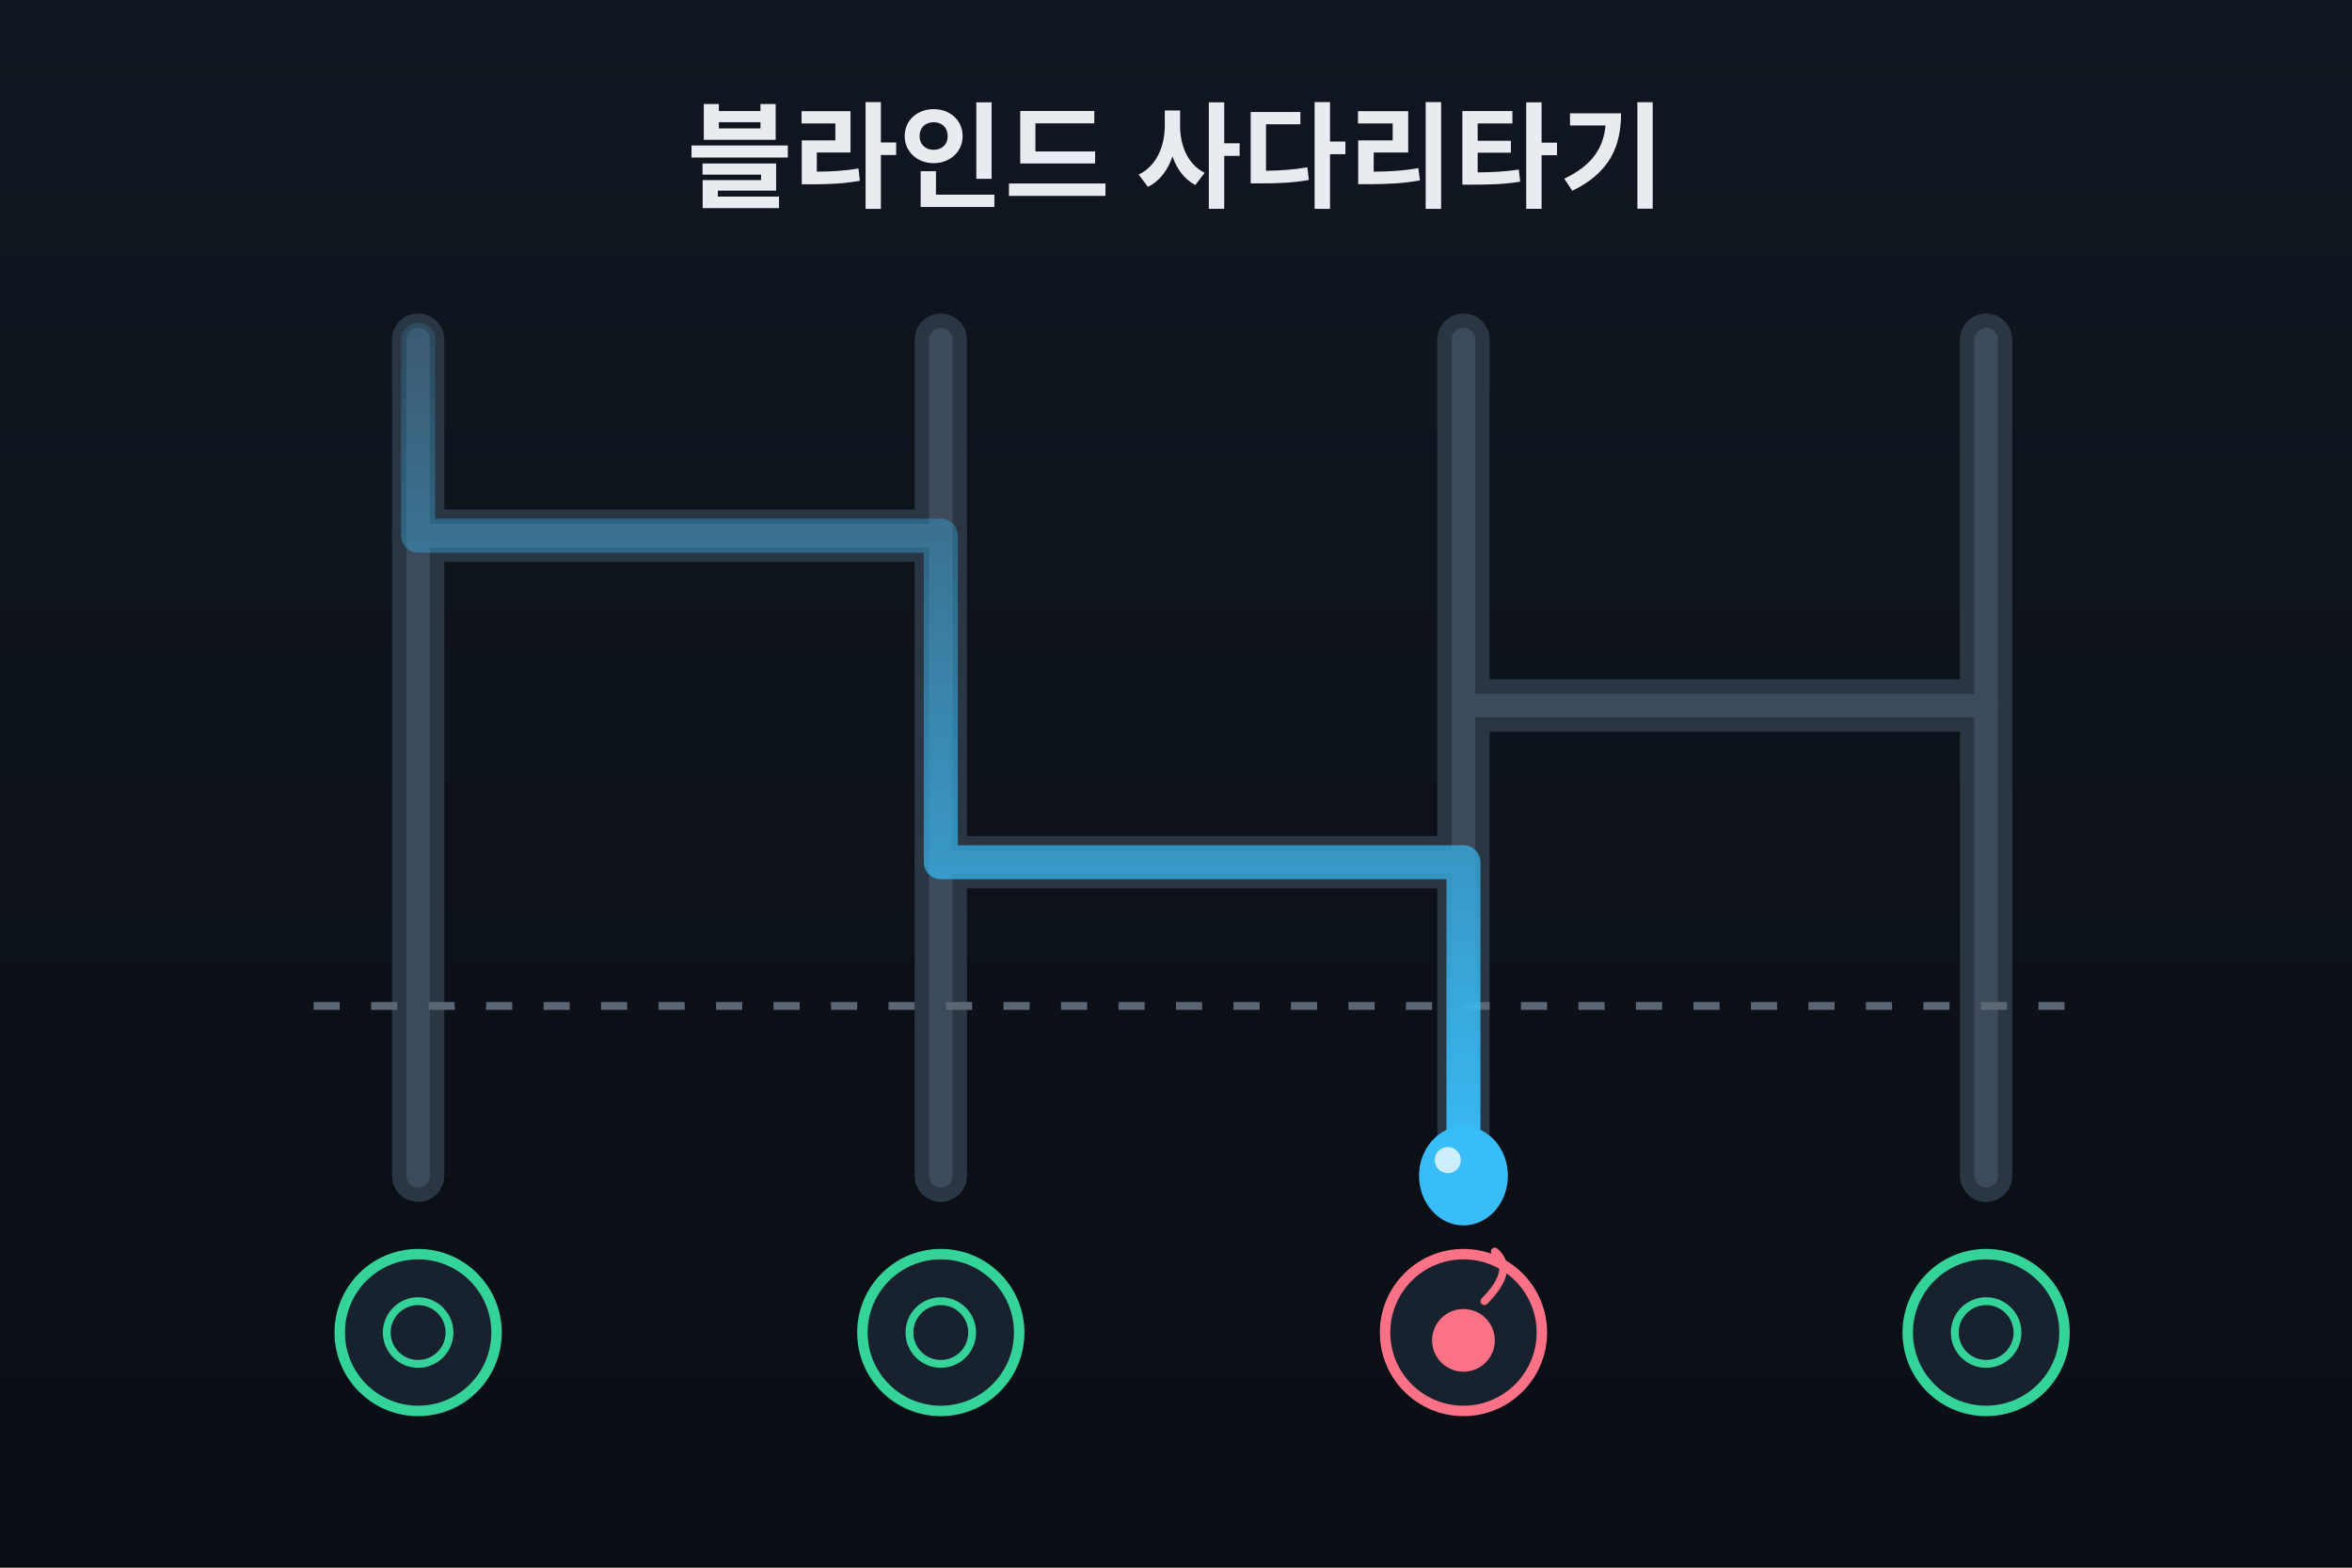
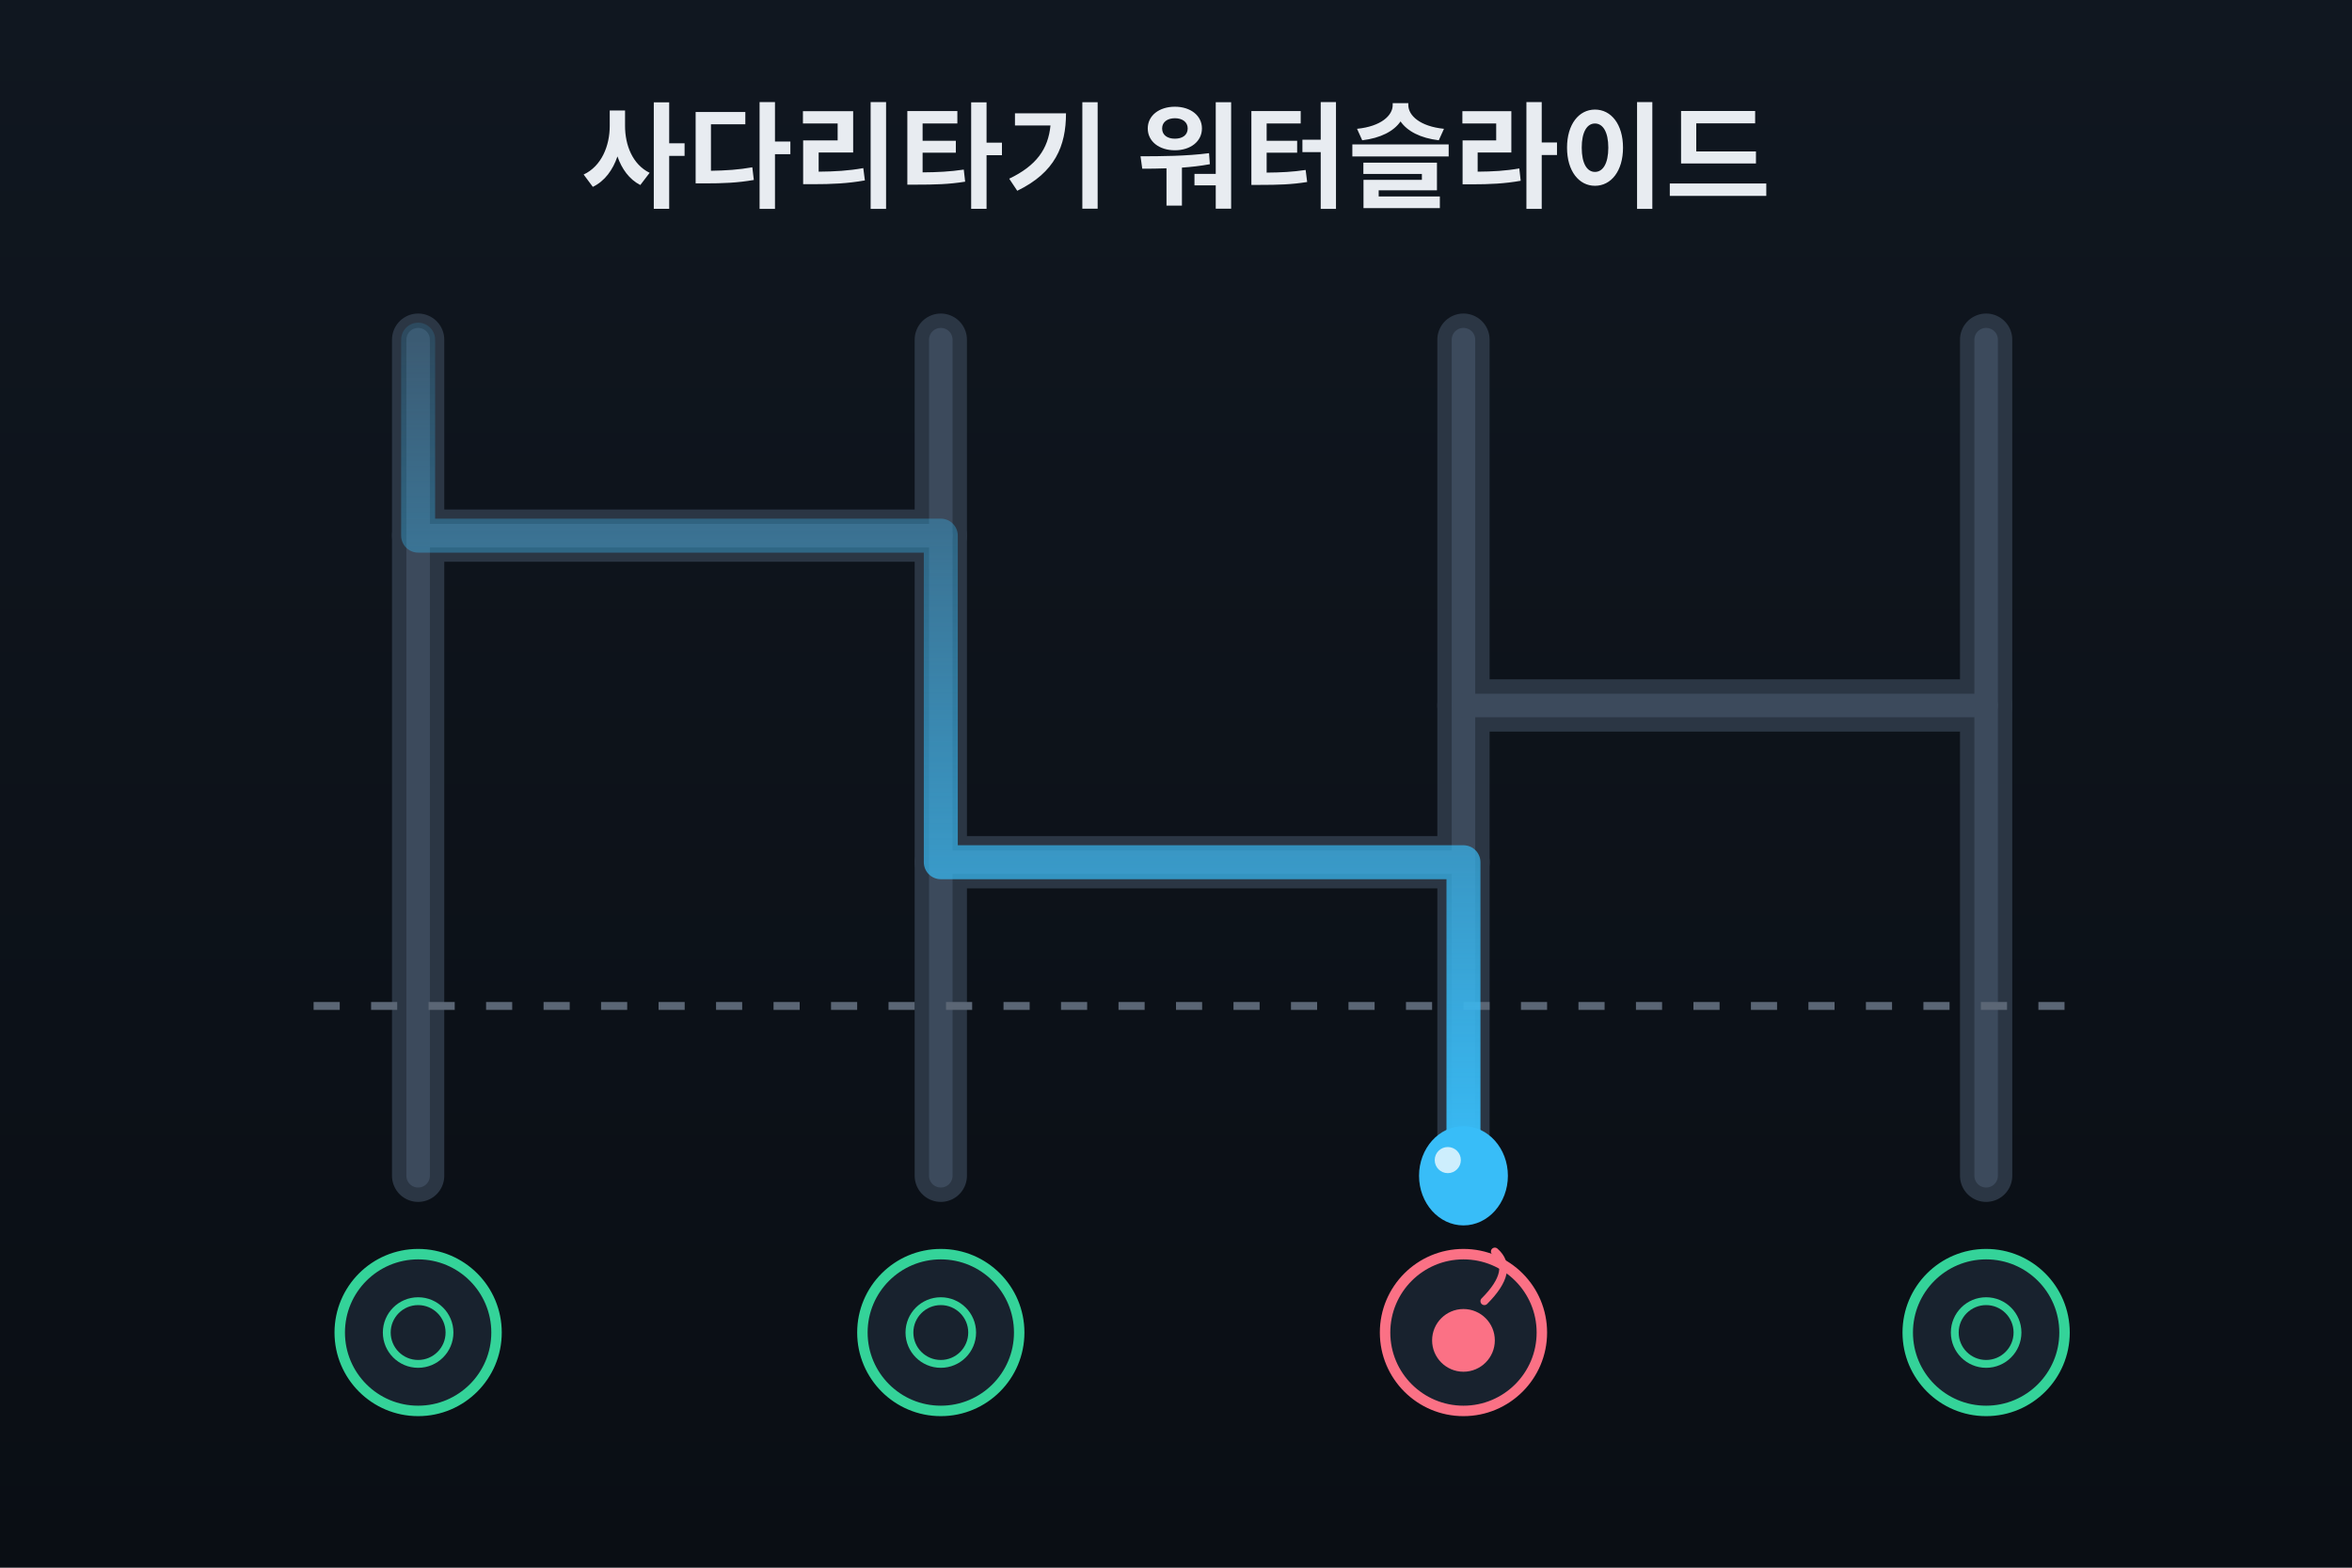
- <svg xmlns="http://www.w3.org/2000/svg" width="900" height="600" viewBox="0 0 900 600" role="img" aria-label="블라인드 사다리타기">
+ <svg xmlns="http://www.w3.org/2000/svg" width="900" height="600" viewBox="0 0 900 600" role="img" aria-label="사다리타기 워터슬라이드">
  <defs>
    <linearGradient id="bg" x1="0" y1="0" x2="0" y2="1">
      <stop offset="0%" stop-color="#101720" />
      <stop offset="100%" stop-color="#0a0e14" />
    </linearGradient>
    <linearGradient id="water" x1="0" y1="0" x2="0" y2="1">
      <stop offset="0%" stop-color="#38bdf8" stop-opacity="0.15" />
      <stop offset="100%" stop-color="#38bdf8" stop-opacity="1" />
    </linearGradient>
  </defs>
  <rect width="900" height="600" fill="url(#bg)" />
  <g stroke="#2b3644" stroke-width="20" stroke-linecap="round">
    <line x1="160" y1="130" x2="160" y2="450" />
    <line x1="360" y1="130" x2="360" y2="450" />
    <line x1="560" y1="130" x2="560" y2="450" />
    <line x1="760" y1="130" x2="760" y2="450" />
    <line x1="160" y1="205" x2="360" y2="205" />
    <line x1="560" y1="270" x2="760" y2="270" />
    <line x1="360" y1="330" x2="560" y2="330" />
  </g>
  <g stroke="#3c4a5c" stroke-width="9" stroke-linecap="round">
    <line x1="160" y1="130" x2="160" y2="450" />
    <line x1="360" y1="130" x2="360" y2="450" />
    <line x1="560" y1="130" x2="560" y2="450" />
    <line x1="760" y1="130" x2="760" y2="450" />
    <line x1="160" y1="205" x2="360" y2="205" />
    <line x1="560" y1="270" x2="760" y2="270" />
    <line x1="360" y1="330" x2="560" y2="330" />
  </g>
  <line x1="120" y1="385" x2="800" y2="385" stroke="#5b6675" stroke-width="3" stroke-dasharray="10 12" />
  <polyline points="160,130 160,205 360,205 360,330 560,330 560,450" fill="none" stroke="url(#water)" stroke-width="13" stroke-linejoin="round" stroke-linecap="round" />
  <ellipse cx="560" cy="450" rx="17" ry="19" fill="#38bdf8" />
  <circle cx="554" cy="444" r="5" fill="#ffffff" opacity="0.75" />
  <g fill="#18222e" stroke-width="4">
    <circle cx="160" cy="510" r="30" stroke="#34d399" />
    <circle cx="360" cy="510" r="30" stroke="#34d399" />
    <circle cx="560" cy="510" r="30" stroke="#fb7185" />
    <circle cx="760" cy="510" r="30" stroke="#34d399" />
  </g>
  <g fill="#fb7185">
    <circle cx="560" cy="513" r="12" />
  </g>
  <path d="M568 498 q12 -12 4 -19" stroke="#fb7185" stroke-width="3" fill="none" stroke-linecap="round" />
  <g stroke="#34d399" stroke-width="3" fill="none">
    <circle cx="160" cy="510" r="12" />
    <circle cx="360" cy="510" r="12" />
    <circle cx="760" cy="510" r="12" />
  </g>
-   <text x="450" y="76" text-anchor="middle" font-family="Segoe UI, Avenir Next, sans-serif" font-size="44" font-weight="800" fill="#e8ecf1">블라인드 사다리타기</text>
+   <text x="450" y="76" text-anchor="middle" font-family="Segoe UI, Avenir Next, sans-serif" font-size="44" font-weight="800" fill="#e8ecf1">사다리타기 워터슬라이드</text>
</svg>
